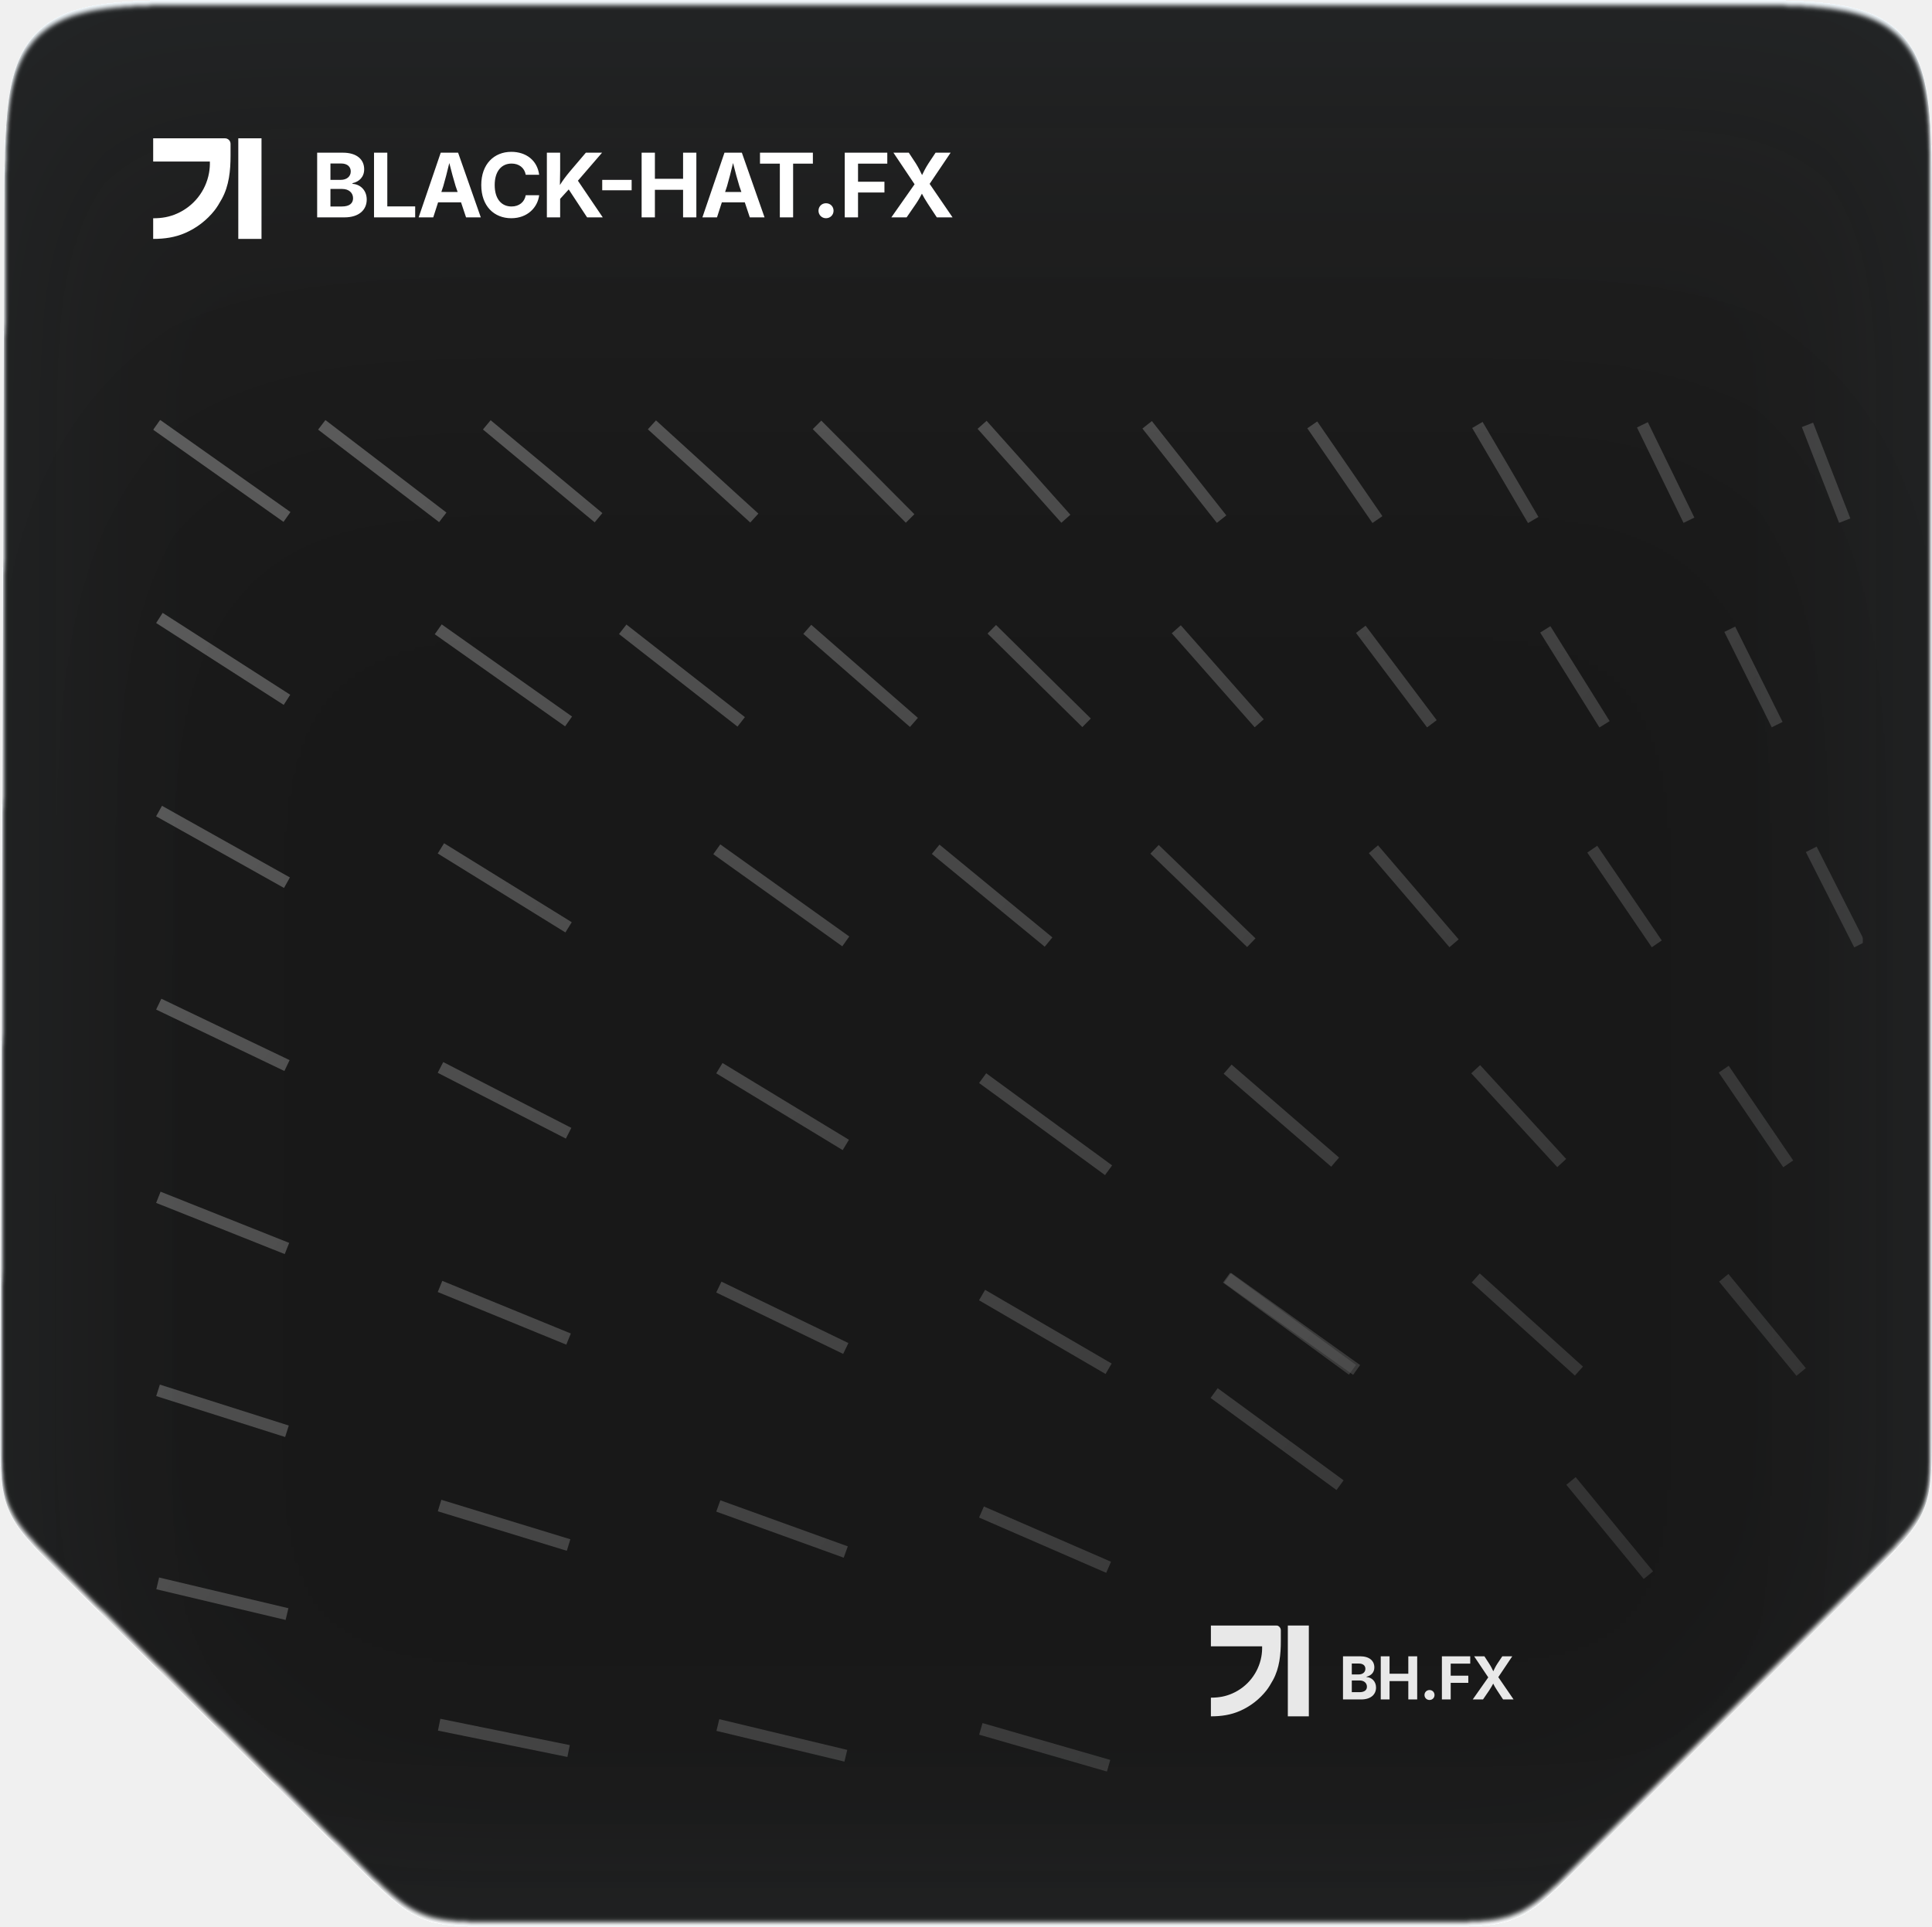
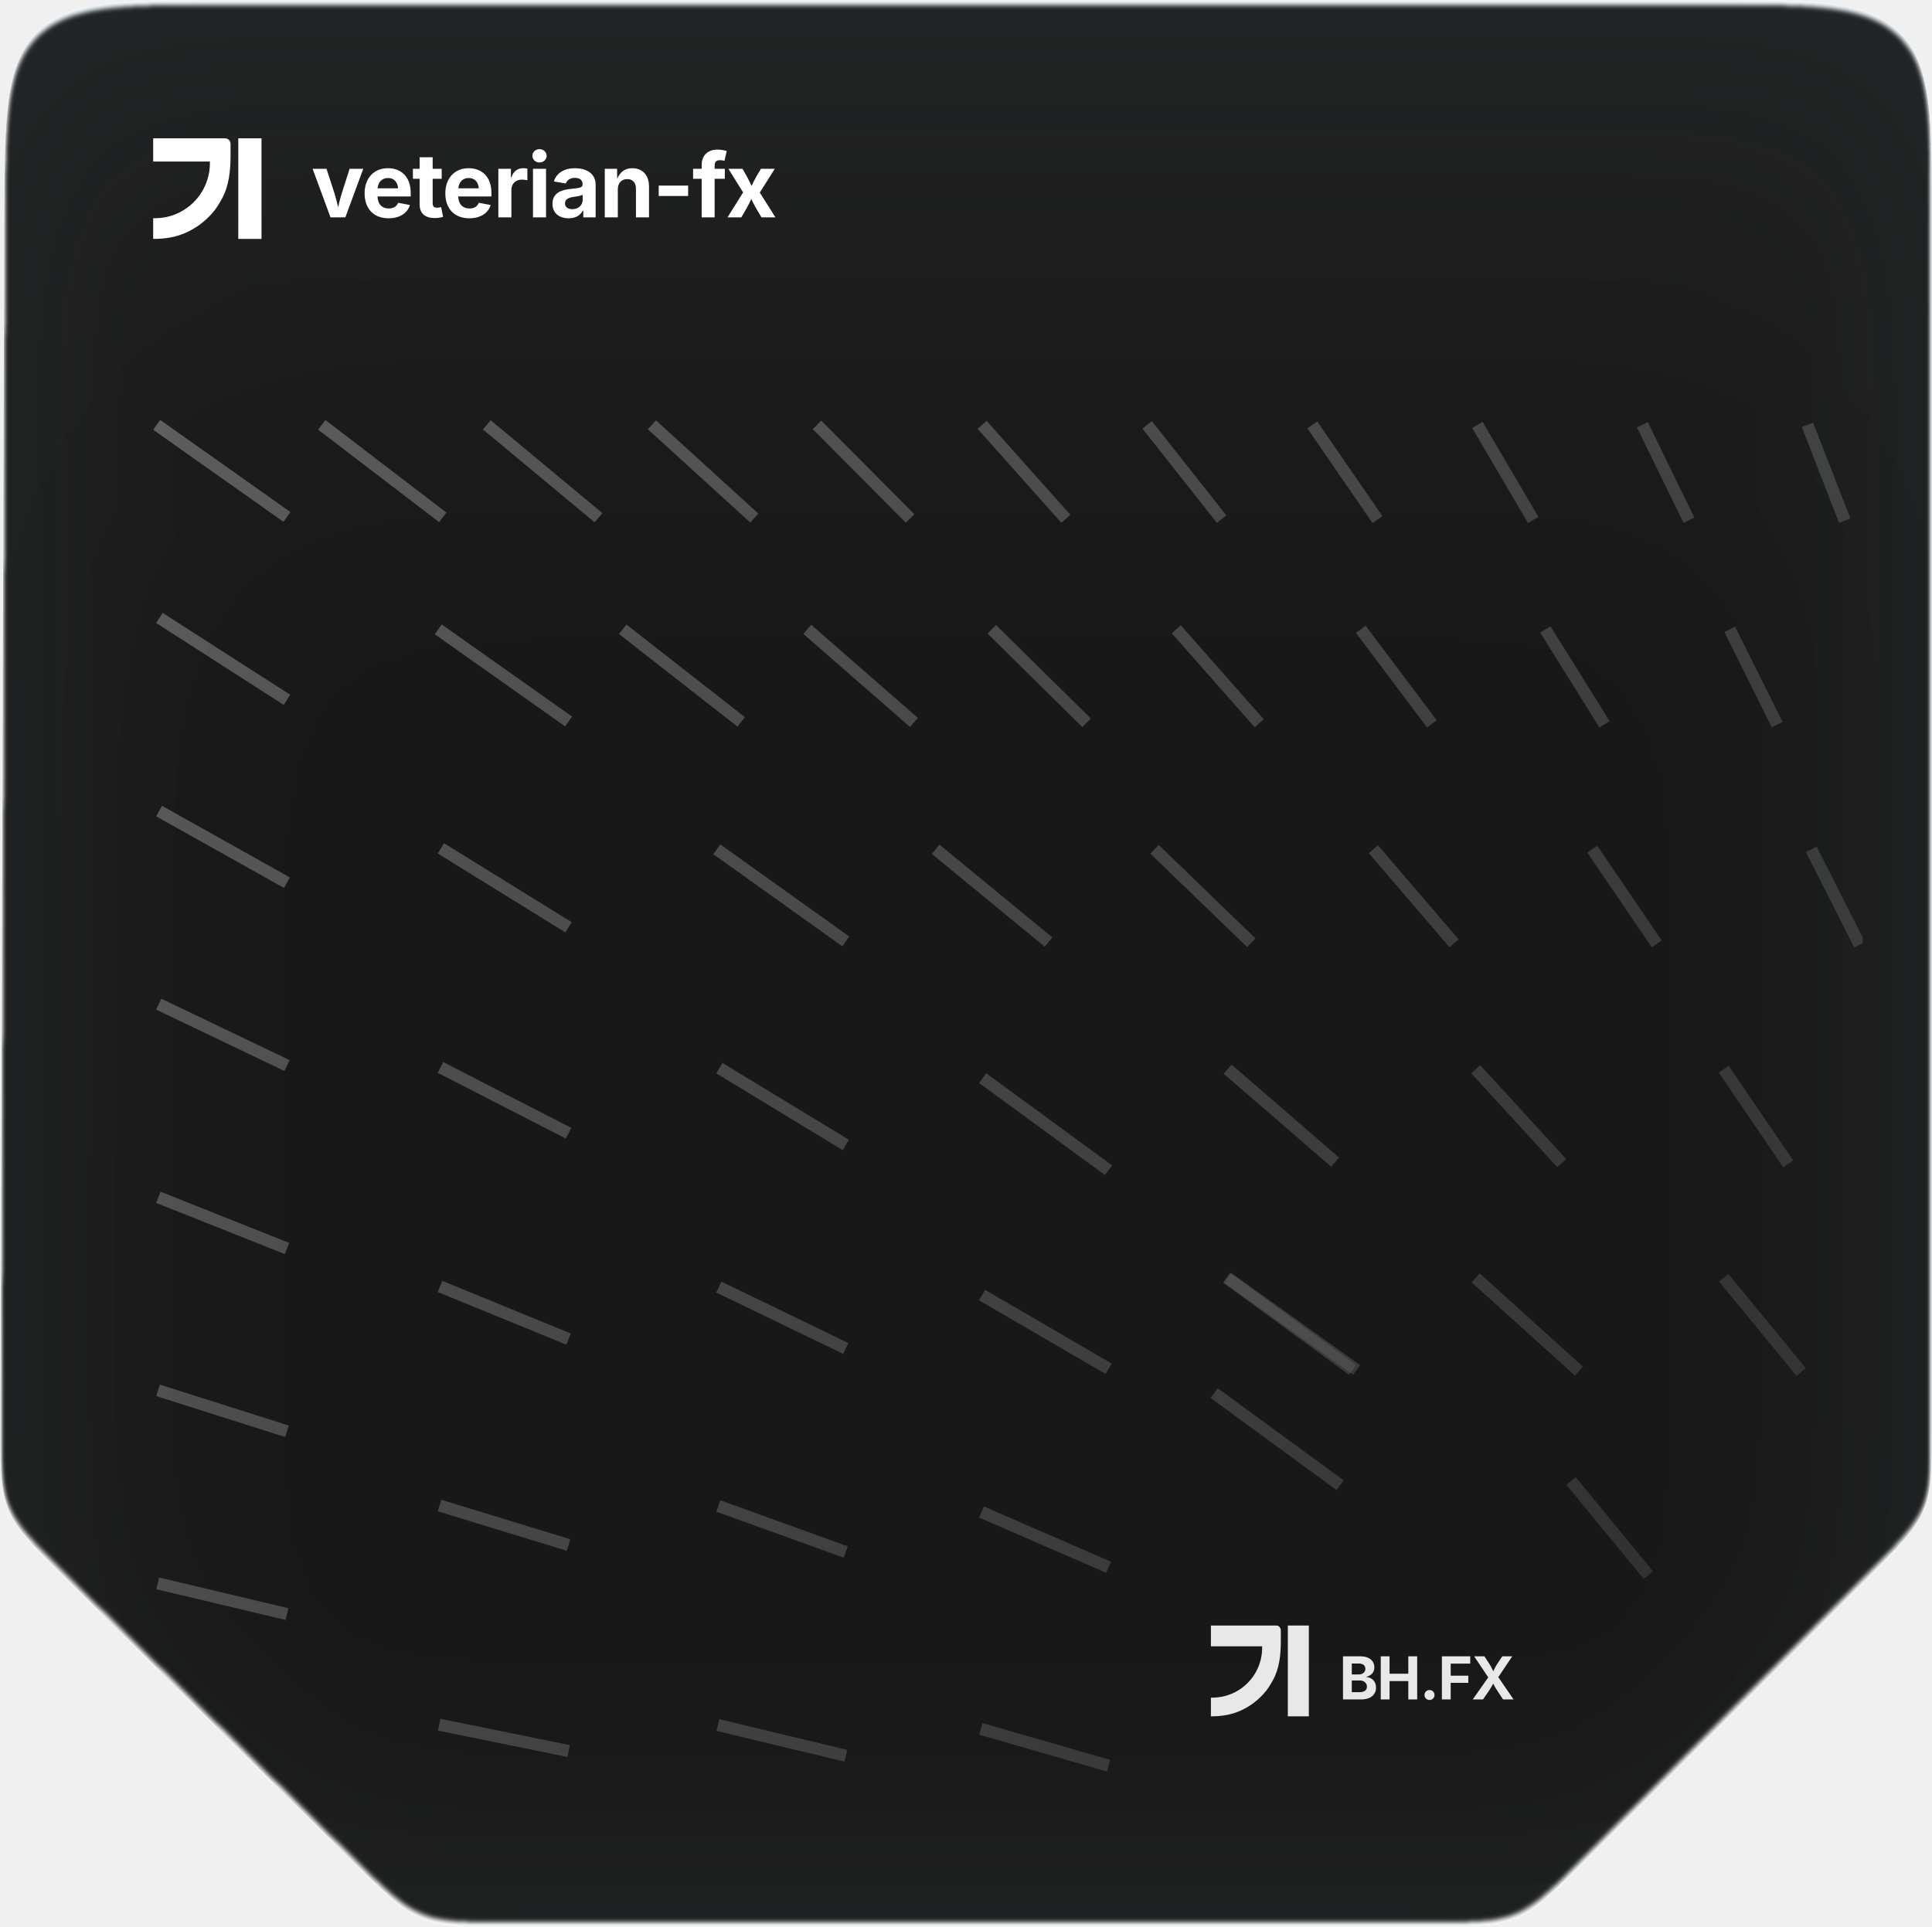
<svg xmlns="http://www.w3.org/2000/svg" width="391" height="390" viewBox="0 0 391 390" fill="none">
  <g clip-path="url(#clip0_211_11)">
    <g filter="url(#filter0_iiiii_211_11)">
      <path d="M345.892 0H45.962C24.761 0 14.16 0 7.559 6.58C0.957 13.16 0.923 23.76 0.853 44.961L0.062 287.415C0.031 296.76 0.016 301.432 1.762 305.628C3.509 309.824 6.835 313.106 13.486 319.67L71.583 376.999C78.085 383.415 81.336 386.623 85.45 388.312C89.565 390 94.132 390 103.267 390H288.677C297.896 390 302.505 390 306.65 388.283C310.795 386.566 314.055 383.307 320.573 376.788L377.788 319.573C384.307 313.055 387.566 309.795 389.283 305.65C391 301.505 391 296.896 391 287.677V45.108C391 23.844 391 13.212 384.394 6.606C377.788 0 367.156 0 345.892 0Z" fill="#181818" />
    </g>
    <g transform="translate(31, 28)">
      <svg width="22" height="21" viewBox="0 0 22 21" fill="none" x="0" y="0">
        <path d="M0 20.358C2.349 20.358 4.449 20.046 6.5 19.151C8.821 18.138 10.856 16.568 12.425 14.581C12.907 13.971 13.422 13.124 13.905 12.244C15.362 9.585 15.66 6.514 15.66 3.482V1.123C15.66 0.503 15.157 0 14.536 0H0V4.698H11.473C11.496 5.468 11.44 6.241 11.303 7.004C10.979 8.807 10.216 10.502 9.081 11.94C7.946 13.378 6.474 14.513 4.795 15.246C3.283 15.906 1.827 16.182 0 16.182V20.358Z" fill="#ffffff" />
        <rect x="17.227" y="20.358" width="20.358" height="4.698" transform="rotate(-90 17.2266 20.3584)" fill="#ffffff" />
      </svg>
-       <text x="32" y="16" fill="#ffffff" font-family="Inter, system-ui, -apple-system, sans-serif" font-weight="700" font-size="18" letter-spacing="-0.4" text-transform="uppercase">BLACK-HAT.FX</text>
+       <text x="32" y="16" fill="#ffffff" font-family="Inter, system-ui, -apple-system, sans-serif" font-weight="700" font-size="18" letter-spacing="-0.4" text-transform="uppercase">veterian-fx</text>
    </g>
    <g transform="translate(245, 325)">
      <svg width="20" height="19" viewBox="0 0 22 21" fill="none" x="0" y="4">
        <path d="M0 20.358C2.349 20.358 4.449 20.046 6.5 19.151C8.821 18.138 10.856 16.568 12.425 14.581C12.907 13.971 13.422 13.124 13.905 12.244C15.362 9.585 15.66 6.514 15.66 3.482V1.123C15.66 0.503 15.157 0 14.536 0H0V4.698H11.473C11.496 5.468 11.44 6.241 11.303 7.004C10.979 8.807 10.216 10.502 9.081 11.94C7.946 13.378 6.474 14.513 4.795 15.246C3.283 15.906 1.827 16.182 0 16.182V20.358Z" fill="#ffffff" opacity="0.9" />
        <rect x="17.227" y="20.358" width="20.358" height="4.698" transform="rotate(-90 17.2266 20.3584)" fill="#ffffff" opacity="0.9" />
      </svg>
      <text x="26" y="19" fill="#ffffff" font-family="Inter, system-ui, -apple-system, sans-serif" font-weight="700" font-size="12" letter-spacing="-0.3" opacity="0.9">BH.FX</text>
    </g>
    <mask id="mask0_211_11" style="mask-type:luminance" maskUnits="userSpaceOnUse" x="31" y="85" width="346" height="287">
      <path d="M377 85H31V372H377V85Z" fill="white" />
    </mask>
    <g mask="url(#mask0_211_11)">
      <g opacity="0.3">
        <path d="M32.408 84.998L31.001 86.988L57.377 105.637L58.785 103.646L32.408 84.998Z" fill="url(#paint0_linear_211_11)" />
        <path d="M65.859 85.029L64.378 86.966L88.867 105.689L90.348 103.752L65.859 85.029Z" fill="url(#paint1_linear_211_11)" />
        <path d="M99.299 85.061L97.74 86.935L120.35 105.732L121.908 103.858L99.299 85.061Z" fill="url(#paint2_linear_211_11)" />
        <path d="M132.76 85.094L131.115 86.9L151.837 105.769L153.482 103.962L132.76 85.094Z" fill="url(#paint3_linear_211_11)" />
        <path d="M166.216 85.139L164.483 86.862L183.323 105.807L185.056 104.085L166.216 85.139Z" fill="url(#paint4_linear_211_11)" />
        <path d="M199.669 85.178L197.845 86.804L214.799 105.82L216.623 104.194L199.669 85.178Z" fill="url(#paint5_linear_211_11)" />
        <path d="M233.115 85.234L231.202 86.745L246.273 105.835L248.186 104.325L233.115 85.234Z" fill="url(#paint6_linear_211_11)" />
        <path d="M266.583 85.309L264.57 86.694L277.759 105.862L279.772 104.477L266.583 85.309Z" fill="url(#paint7_linear_211_11)" />
        <path d="M300.049 85.398L297.942 86.636L309.243 105.874L311.35 104.637L300.049 85.398Z" fill="url(#paint8_linear_211_11)" />
        <path d="M333.489 85.457L331.293 86.528L340.712 105.84L342.908 104.769L333.489 85.457Z" fill="url(#paint9_linear_211_11)" />
        <path d="M366.938 85.557L364.661 86.442L372.197 105.829L374.474 104.944L366.938 85.557Z" fill="url(#paint10_linear_211_11)" />
        <path d="M89.395 126.391L87.988 128.381L114.365 147.029L115.772 145.039L89.395 126.391Z" fill="url(#paint11_linear_211_11)" />
        <path d="M126.777 126.42L125.276 128.34L149.255 147.081L150.756 145.161L126.777 126.42Z" fill="url(#paint12_linear_211_11)" />
        <path d="M164.181 126.475L162.578 128.311L184.159 147.15L185.762 145.314L164.181 126.475Z" fill="url(#paint13_linear_211_11)" />
        <path d="M201.577 126.508L199.861 128.247L219.046 147.179L220.762 145.44L201.577 126.508Z" fill="url(#paint14_linear_211_11)" />
        <path d="M238.973 126.57L237.141 128.187L253.926 147.212L255.758 145.596L238.973 126.57Z" fill="url(#paint15_linear_211_11)" />
        <path d="M276.373 126.654L274.426 128.119L288.813 147.24L290.761 145.775L276.373 126.654Z" fill="url(#paint16_linear_211_11)" />
        <path d="M313.773 126.752L311.705 128.042L323.692 147.256L325.76 145.965L313.773 126.752Z" fill="url(#paint17_linear_211_11)" />
        <path d="M351.165 126.826L348.977 127.913L358.568 147.218L360.757 146.131L351.165 126.826Z" fill="url(#paint18_linear_211_11)" />
        <path d="M145.774 170.918L144.357 172.902L170.461 191.549L171.877 189.566L145.774 170.918Z" fill="url(#paint19_linear_211_11)" />
        <path d="M190.135 170.969L188.587 172.852L211.432 191.631L212.98 189.748L190.135 170.969Z" fill="url(#paint20_linear_211_11)" />
        <path d="M234.506 171.039L232.813 172.793L252.391 191.699L254.084 189.946L234.506 171.039Z" fill="url(#paint21_linear_211_11)" />
        <path d="M278.883 171.109L277.028 172.699L293.344 191.736L295.2 190.146L278.883 171.109Z" fill="url(#paint22_linear_211_11)" />
        <path d="M323.252 171.205L321.237 172.577L334.293 191.744L336.307 190.372L323.252 171.205Z" fill="url(#paint23_linear_211_11)" />
        <path d="M367.65 171.369L365.471 172.474L375.261 191.772L377.44 190.666L367.65 171.369Z" fill="url(#paint24_linear_211_11)" />
        <path d="M249.249 215.496L247.65 217.344L269.405 236.161L271.003 234.313L249.249 215.496Z" fill="url(#paint25_linear_211_11)" />
        <path d="M299.555 215.604L297.754 217.255L315.159 236.249L316.961 234.599L299.555 215.604Z" fill="url(#paint26_linear_211_11)" />
        <path d="M349.855 215.738L347.84 217.11L360.893 236.273L362.907 234.9L349.855 215.738Z" fill="url(#paint27_linear_211_11)" />
        <path d="M249.159 257.666L247.742 259.65L273.846 278.297L275.263 276.313L249.159 257.666Z" fill="url(#paint28_linear_211_11)" />
        <path d="M299.48 257.771L297.843 259.585L318.726 278.441L320.364 276.628L299.48 257.771Z" fill="url(#paint29_linear_211_11)" />
        <path d="M349.798 257.877L347.91 259.428L363.575 278.492L365.463 276.94L349.798 257.877Z" fill="url(#paint30_linear_211_11)" />
        <path d="M318.888 299L317 300.551L332.665 319.615L334.552 318.063L318.888 299Z" fill="url(#paint31_linear_211_11)" />
        <path d="M32.201 319.318L31.637 321.695L57.803 327.91L58.368 325.533L32.201 319.318Z" fill="url(#paint32_linear_211_11)" />
        <path d="M32.351 280.268L31.613 282.592L57.709 290.88L58.447 288.557L32.351 280.268Z" fill="url(#paint33_linear_211_11)" />
        <path d="M32.499 241.223L31.597 243.488L57.624 253.85L58.526 251.585L32.499 241.223Z" fill="url(#paint34_linear_211_11)" />
        <path d="M32.653 202.16L31.6 204.358L57.558 216.79L58.611 214.591L32.653 202.16Z" fill="url(#paint35_linear_211_11)" />
        <path d="M32.786 163.109L31.594 165.236L57.48 179.738L58.672 177.612L32.786 163.109Z" fill="url(#paint36_linear_211_11)" />
        <path d="M32.917 124.057L31.601 126.108L57.418 142.682L58.735 140.631L32.917 124.057Z" fill="url(#paint37_linear_211_11)" />
        <path d="M89.12 347.916L88.633 350.31L114.827 355.64L115.314 353.245L89.12 347.916Z" fill="url(#paint38_linear_211_11)" />
        <path d="M89.318 303.586L88.605 305.916L114.714 313.909L115.427 311.578L89.318 303.586Z" fill="url(#paint39_linear_211_11)" />
        <path d="M89.512 259.273L88.588 261.529L114.605 272.183L115.528 269.927L89.512 259.273Z" fill="url(#paint40_linear_211_11)" />
        <path d="M89.701 214.986L88.587 217.154L114.517 230.474L115.63 228.306L89.701 214.986Z" fill="url(#paint41_linear_211_11)" />
        <path d="M89.872 170.689L88.589 172.762L114.427 188.744L115.709 186.671L89.872 170.689Z" fill="url(#paint42_linear_211_11)" />
        <path d="M145.566 347.994L144.997 350.365L170.898 356.583L171.467 354.213L145.566 347.994Z" fill="url(#paint43_linear_211_11)" />
        <path d="M145.783 303.689L144.955 305.981L170.75 315.304L171.578 313.011L145.783 303.689Z" fill="url(#paint44_linear_211_11)" />
        <path d="M146.01 259.43L144.949 261.624L170.641 274.055L171.702 271.861L146.01 259.43Z" fill="url(#paint45_linear_211_11)" />
        <path d="M146.223 215.174L144.954 217.263L170.541 232.801L171.809 230.713L146.223 215.174Z" fill="url(#paint46_linear_211_11)" />
        <path d="M198.842 348.785L198.164 351.133L224.022 358.592L224.699 356.244L198.842 348.785Z" fill="url(#paint47_linear_211_11)" />
        <path d="M199.118 304.938L198.143 307.178L223.877 318.368L224.851 316.127L199.118 304.938Z" fill="url(#paint48_linear_211_11)" />
        <path d="M199.368 261.09L198.138 263.202L223.747 278.118L224.977 276.007L199.368 261.09Z" fill="url(#paint49_linear_211_11)" />
        <path d="M199.59 217.252L198.151 219.22L223.635 237.864L225.074 235.897L199.59 217.252Z" fill="url(#paint50_linear_211_11)" />
        <path d="M248.947 257.652L247.508 259.62L272.992 278.264L274.431 276.297L248.947 257.652Z" fill="url(#paint51_linear_211_11)" />
        <path d="M246.439 281L245 282.967L270.484 301.612L271.923 299.644L246.439 281Z" fill="url(#paint52_linear_211_11)" />
      </g>
    </g>
  </g>
  <defs>
    <filter id="filter0_iiiii_211_11" x="-9.343" y="-9.398" width="409.74" height="473.639" filterUnits="userSpaceOnUse" color-interpolation-filters="sRGB">
      <feFlood flood-opacity="0" result="BackgroundImageFix" />
      <feBlend mode="normal" in="SourceGraphic" in2="BackgroundImageFix" result="shape" />
      <feColorMatrix in="SourceAlpha" type="matrix" values="0 0 0 0 0 0 0 0 0 0 0 0 0 0 0 0 0 0 127 0" result="hardAlpha" />
      <feOffset dy="0.94" />
      <feGaussianBlur stdDeviation="0.47" />
      <feComposite in2="hardAlpha" operator="arithmetic" k2="-1" k3="1" />
      <feColorMatrix type="matrix" values="0 0 0 0 1 0 0 0 0 1 0 0 0 0 1 0 0 0 1 0" />
      <feBlend mode="normal" in2="shape" result="effect1_innerShadow_211_11" />
      <feColorMatrix in="SourceAlpha" type="matrix" values="0 0 0 0 0 0 0 0 0 0 0 0 0 0 0 0 0 0 127 0" result="hardAlpha" />
      <feOffset dy="-0.94" />
      <feGaussianBlur stdDeviation="0.47" />
      <feComposite in2="hardAlpha" operator="arithmetic" k2="-1" k3="1" />
      <feColorMatrix type="matrix" values="0 0 0 0 1 0 0 0 0 1 0 0 0 0 1 0 0 0 1 0" />
      <feBlend mode="normal" in2="effect1_innerShadow_211_11" result="effect2_innerShadow_211_11" />
      <feColorMatrix in="SourceAlpha" type="matrix" values="0 0 0 0 0 0 0 0 0 0 0 0 0 0 0 0 0 0 127 0" result="hardAlpha" />
      <feOffset dx="5.639" dy="78.94" />
      <feGaussianBlur stdDeviation="37.12" />
      <feComposite in2="hardAlpha" operator="arithmetic" k2="-1" k3="1" />
      <feColorMatrix type="matrix" values="0 0 0 0 1 0 0 0 0 1 0 0 0 0 1 0 0 0 0.024 0" />
      <feBlend mode="normal" in2="effect2_innerShadow_211_11" result="effect3_innerShadow_211_11" />
      <feColorMatrix in="SourceAlpha" type="matrix" values="0 0 0 0 0 0 0 0 0 0 0 0 0 0 0 0 0 0 127 0" result="hardAlpha" />
      <feOffset dy="0.94" />
      <feGaussianBlur stdDeviation="0.47" />
      <feComposite in2="hardAlpha" operator="arithmetic" k2="-1" k3="1" />
      <feColorMatrix type="matrix" values="0 0 0 0 0.847 0 0 0 0 0.925 0 0 0 0 0.973 0 0 0 0.25 0" />
      <feBlend mode="normal" in2="effect3_innerShadow_211_11" result="effect4_innerShadow_211_11" />
      <feColorMatrix in="SourceAlpha" type="matrix" values="0 0 0 0 0 0 0 0 0 0 0 0 0 0 0 0 0 0 127 0" result="hardAlpha" />
      <feOffset dy="22.554" />
      <feGaussianBlur stdDeviation="22.554" />
      <feComposite in2="hardAlpha" operator="arithmetic" k2="-1" k3="1" />
      <feColorMatrix type="matrix" values="0 0 0 0 0.659 0 0 0 0 0.847 0 0 0 0 0.961 0 0 0 0.04 0" />
      <feBlend mode="normal" in2="effect4_innerShadow_211_11" result="effect5_innerShadow_211_11" />
    </filter>
    <linearGradient id="paint0_linear_211_11" x1="17.846" y1="74.506" x2="521.706" y2="462.274" gradientUnits="userSpaceOnUse">
      <stop stop-color="white" />
      <stop offset="1" stop-color="white" stop-opacity="0" />
    </linearGradient>
    <linearGradient id="paint1_linear_211_11" x1="29.913" y1="58.837" x2="533.767" y2="446.604" gradientUnits="userSpaceOnUse">
      <stop stop-color="white" />
      <stop offset="1" stop-color="white" stop-opacity="0" />
    </linearGradient>
    <linearGradient id="paint2_linear_211_11" x1="41.964" y1="43.173" x2="545.818" y2="430.941" gradientUnits="userSpaceOnUse">
      <stop stop-color="white" />
      <stop offset="1" stop-color="white" stop-opacity="0" />
    </linearGradient>
    <linearGradient id="paint3_linear_211_11" x1="54.026" y1="27.502" x2="557.88" y2="415.264" gradientUnits="userSpaceOnUse">
      <stop stop-color="white" />
      <stop offset="1" stop-color="white" stop-opacity="0" />
    </linearGradient>
    <linearGradient id="paint4_linear_211_11" x1="66.092" y1="11.83" x2="569.946" y2="399.597" gradientUnits="userSpaceOnUse">
      <stop stop-color="white" />
      <stop offset="1" stop-color="white" stop-opacity="0" />
    </linearGradient>
    <linearGradient id="paint5_linear_211_11" x1="78.142" y1="-3.842" x2="581.996" y2="383.926" gradientUnits="userSpaceOnUse">
      <stop stop-color="white" />
      <stop offset="1" stop-color="white" stop-opacity="0" />
    </linearGradient>
    <linearGradient id="paint6_linear_211_11" x1="90.197" y1="-19.507" x2="594.057" y2="368.261" gradientUnits="userSpaceOnUse">
      <stop stop-color="white" />
      <stop offset="1" stop-color="white" stop-opacity="0" />
    </linearGradient>
    <linearGradient id="paint7_linear_211_11" x1="102.262" y1="-35.178" x2="606.122" y2="352.583" gradientUnits="userSpaceOnUse">
      <stop stop-color="white" />
      <stop offset="1" stop-color="white" stop-opacity="0" />
    </linearGradient>
    <linearGradient id="paint8_linear_211_11" x1="114.331" y1="-50.854" x2="618.191" y2="336.913" gradientUnits="userSpaceOnUse">
      <stop stop-color="white" />
      <stop offset="1" stop-color="white" stop-opacity="0" />
    </linearGradient>
    <linearGradient id="paint9_linear_211_11" x1="126.378" y1="-66.518" x2="630.238" y2="321.248" gradientUnits="userSpaceOnUse">
      <stop stop-color="white" />
      <stop offset="1" stop-color="white" stop-opacity="0" />
    </linearGradient>
    <linearGradient id="paint10_linear_211_11" x1="138.435" y1="-82.184" x2="642.295" y2="305.576" gradientUnits="userSpaceOnUse">
      <stop stop-color="white" />
      <stop offset="1" stop-color="white" stop-opacity="0" />
    </linearGradient>
    <linearGradient id="paint11_linear_211_11" x1="19.037" y1="72.961" x2="522.897" y2="460.723" gradientUnits="userSpaceOnUse">
      <stop stop-color="white" />
      <stop offset="1" stop-color="white" stop-opacity="0" />
    </linearGradient>
    <linearGradient id="paint12_linear_211_11" x1="32.458" y1="55.516" x2="536.312" y2="443.284" gradientUnits="userSpaceOnUse">
      <stop stop-color="white" />
      <stop offset="1" stop-color="white" stop-opacity="0" />
    </linearGradient>
    <linearGradient id="paint13_linear_211_11" x1="45.889" y1="38.08" x2="549.748" y2="425.847" gradientUnits="userSpaceOnUse">
      <stop stop-color="white" />
      <stop offset="1" stop-color="white" stop-opacity="0" />
    </linearGradient>
    <linearGradient id="paint14_linear_211_11" x1="59.303" y1="20.637" x2="563.156" y2="408.404" gradientUnits="userSpaceOnUse">
      <stop stop-color="white" />
      <stop offset="1" stop-color="white" stop-opacity="0" />
    </linearGradient>
    <linearGradient id="paint15_linear_211_11" x1="72.723" y1="3.205" x2="576.583" y2="390.967" gradientUnits="userSpaceOnUse">
      <stop stop-color="white" />
      <stop offset="1" stop-color="white" stop-opacity="0" />
    </linearGradient>
    <linearGradient id="paint16_linear_211_11" x1="86.149" y1="-14.246" x2="590.003" y2="373.521" gradientUnits="userSpaceOnUse">
      <stop stop-color="white" />
      <stop offset="1" stop-color="white" stop-opacity="0" />
    </linearGradient>
    <linearGradient id="paint17_linear_211_11" x1="99.569" y1="-31.681" x2="603.428" y2="356.088" gradientUnits="userSpaceOnUse">
      <stop stop-color="white" />
      <stop offset="1" stop-color="white" stop-opacity="0" />
    </linearGradient>
    <linearGradient id="paint18_linear_211_11" x1="112.979" y1="-49.114" x2="616.831" y2="338.657" gradientUnits="userSpaceOnUse">
      <stop stop-color="white" />
      <stop offset="1" stop-color="white" stop-opacity="0" />
    </linearGradient>
    <linearGradient id="paint19_linear_211_11" x1="18.446" y1="73.739" x2="522.299" y2="461.506" gradientUnits="userSpaceOnUse">
      <stop stop-color="white" />
      <stop offset="1" stop-color="white" stop-opacity="0" />
    </linearGradient>
    <linearGradient id="paint20_linear_211_11" x1="34.277" y1="53.154" x2="538.131" y2="440.922" gradientUnits="userSpaceOnUse">
      <stop stop-color="white" />
      <stop offset="1" stop-color="white" stop-opacity="0" />
    </linearGradient>
    <linearGradient id="paint21_linear_211_11" x1="50.119" y1="32.578" x2="553.973" y2="420.346" gradientUnits="userSpaceOnUse">
      <stop stop-color="white" />
      <stop offset="1" stop-color="white" stop-opacity="0" />
    </linearGradient>
    <linearGradient id="paint22_linear_211_11" x1="65.953" y1="11.998" x2="569.812" y2="399.76" gradientUnits="userSpaceOnUse">
      <stop stop-color="white" />
      <stop offset="1" stop-color="white" stop-opacity="0" />
    </linearGradient>
    <linearGradient id="paint23_linear_211_11" x1="81.779" y1="-8.589" x2="585.639" y2="379.179" gradientUnits="userSpaceOnUse">
      <stop stop-color="white" />
      <stop offset="1" stop-color="white" stop-opacity="0" />
    </linearGradient>
    <linearGradient id="paint24_linear_211_11" x1="97.642" y1="-29.162" x2="601.502" y2="358.598" gradientUnits="userSpaceOnUse">
      <stop stop-color="white" />
      <stop offset="1" stop-color="white" stop-opacity="0" />
    </linearGradient>
    <linearGradient id="paint25_linear_211_11" x1="34.519" y1="52.833" x2="538.379" y2="440.6" gradientUnits="userSpaceOnUse">
      <stop stop-color="white" />
      <stop offset="1" stop-color="white" stop-opacity="0" />
    </linearGradient>
    <linearGradient id="paint26_linear_211_11" x1="52.349" y1="29.672" x2="556.203" y2="417.44" gradientUnits="userSpaceOnUse">
      <stop stop-color="white" />
      <stop offset="1" stop-color="white" stop-opacity="0" />
    </linearGradient>
    <linearGradient id="paint27_linear_211_11" x1="70.165" y1="6.521" x2="574.024" y2="394.288" gradientUnits="userSpaceOnUse">
      <stop stop-color="white" />
      <stop offset="1" stop-color="white" stop-opacity="0" />
    </linearGradient>
    <linearGradient id="paint28_linear_211_11" x1="14.968" y1="78.246" x2="518.828" y2="466.008" gradientUnits="userSpaceOnUse">
      <stop stop-color="white" />
      <stop offset="1" stop-color="white" stop-opacity="0" />
    </linearGradient>
    <linearGradient id="paint29_linear_211_11" x1="32.642" y1="55.309" x2="536.495" y2="443.078" gradientUnits="userSpaceOnUse">
      <stop stop-color="white" />
      <stop offset="1" stop-color="white" stop-opacity="0" />
    </linearGradient>
    <linearGradient id="paint30_linear_211_11" x1="50.273" y1="32.372" x2="554.127" y2="420.139" gradientUnits="userSpaceOnUse">
      <stop stop-color="white" />
      <stop offset="1" stop-color="white" stop-opacity="0" />
    </linearGradient>
    <linearGradient id="paint31_linear_211_11" x1="19.363" y1="73.495" x2="523.217" y2="461.262" gradientUnits="userSpaceOnUse">
      <stop stop-color="white" />
      <stop offset="1" stop-color="white" stop-opacity="0" />
    </linearGradient>
    <linearGradient id="paint32_linear_211_11" x1="-92.471" y1="217.828" x2="411.388" y2="605.589" gradientUnits="userSpaceOnUse">
      <stop stop-color="white" />
      <stop offset="1" stop-color="white" stop-opacity="0" />
    </linearGradient>
    <linearGradient id="paint33_linear_211_11" x1="-74.055" y1="193.924" x2="429.805" y2="581.692" gradientUnits="userSpaceOnUse">
      <stop stop-color="white" />
      <stop offset="1" stop-color="white" stop-opacity="0" />
    </linearGradient>
    <linearGradient id="paint34_linear_211_11" x1="-55.643" y1="170.02" x2="448.217" y2="557.787" gradientUnits="userSpaceOnUse">
      <stop stop-color="white" />
      <stop offset="1" stop-color="white" stop-opacity="0" />
    </linearGradient>
    <linearGradient id="paint35_linear_211_11" x1="-37.25" y1="146.102" x2="466.609" y2="533.864" gradientUnits="userSpaceOnUse">
      <stop stop-color="white" />
      <stop offset="1" stop-color="white" stop-opacity="0" />
    </linearGradient>
    <linearGradient id="paint36_linear_211_11" x1="-18.848" y1="122.181" x2="485.012" y2="509.949" gradientUnits="userSpaceOnUse">
      <stop stop-color="white" />
      <stop offset="1" stop-color="white" stop-opacity="0" />
    </linearGradient>
    <linearGradient id="paint37_linear_211_11" x1="-0.442" y1="98.267" x2="503.417" y2="486.035" gradientUnits="userSpaceOnUse">
      <stop stop-color="white" />
      <stop offset="1" stop-color="white" stop-opacity="0" />
    </linearGradient>
    <linearGradient id="paint38_linear_211_11" x1="-84.841" y1="207.979" x2="419.012" y2="595.747" gradientUnits="userSpaceOnUse">
      <stop stop-color="white" />
      <stop offset="1" stop-color="white" stop-opacity="0" />
    </linearGradient>
    <linearGradient id="paint39_linear_211_11" x1="-64.069" y1="180.928" x2="439.79" y2="568.696" gradientUnits="userSpaceOnUse">
      <stop stop-color="white" />
      <stop offset="1" stop-color="white" stop-opacity="0" />
    </linearGradient>
    <linearGradient id="paint40_linear_211_11" x1="-43.267" y1="153.899" x2="460.593" y2="541.661" gradientUnits="userSpaceOnUse">
      <stop stop-color="white" />
      <stop offset="1" stop-color="white" stop-opacity="0" />
    </linearGradient>
    <linearGradient id="paint41_linear_211_11" x1="-22.453" y1="126.869" x2="481.4" y2="514.636" gradientUnits="userSpaceOnUse">
      <stop stop-color="white" />
      <stop offset="1" stop-color="white" stop-opacity="0" />
    </linearGradient>
    <linearGradient id="paint42_linear_211_11" x1="-1.655" y1="99.836" x2="502.204" y2="487.604" gradientUnits="userSpaceOnUse">
      <stop stop-color="white" />
      <stop offset="1" stop-color="white" stop-opacity="0" />
    </linearGradient>
    <linearGradient id="paint43_linear_211_11" x1="-64.162" y1="181.11" x2="439.698" y2="568.877" gradientUnits="userSpaceOnUse">
      <stop stop-color="white" />
      <stop offset="1" stop-color="white" stop-opacity="0" />
    </linearGradient>
    <linearGradient id="paint44_linear_211_11" x1="-43.518" y1="154.216" x2="460.34" y2="541.984" gradientUnits="userSpaceOnUse">
      <stop stop-color="white" />
      <stop offset="1" stop-color="white" stop-opacity="0" />
    </linearGradient>
    <linearGradient id="paint45_linear_211_11" x1="-22.817" y1="127.339" x2="481.037" y2="515.101" gradientUnits="userSpaceOnUse">
      <stop stop-color="white" />
      <stop offset="1" stop-color="white" stop-opacity="0" />
    </linearGradient>
    <linearGradient id="paint46_linear_211_11" x1="-2.129" y1="100.467" x2="501.725" y2="488.229" gradientUnits="userSpaceOnUse">
      <stop stop-color="white" />
      <stop offset="1" stop-color="white" stop-opacity="0" />
    </linearGradient>
    <linearGradient id="paint47_linear_211_11" x1="-45.102" y1="156.28" x2="458.752" y2="544.042" gradientUnits="userSpaceOnUse">
      <stop stop-color="white" />
      <stop offset="1" stop-color="white" stop-opacity="0" />
    </linearGradient>
    <linearGradient id="paint48_linear_211_11" x1="-24.741" y1="129.846" x2="479.113" y2="517.613" gradientUnits="userSpaceOnUse">
      <stop stop-color="white" />
      <stop offset="1" stop-color="white" stop-opacity="0" />
    </linearGradient>
    <linearGradient id="paint49_linear_211_11" x1="-4.41" y1="103.414" x2="499.443" y2="491.181" gradientUnits="userSpaceOnUse">
      <stop stop-color="white" />
      <stop offset="1" stop-color="white" stop-opacity="0" />
    </linearGradient>
    <linearGradient id="paint50_linear_211_11" x1="15.919" y1="76.983" x2="519.779" y2="464.745" gradientUnits="userSpaceOnUse">
      <stop stop-color="white" />
      <stop offset="1" stop-color="white" stop-opacity="0" />
    </linearGradient>
    <linearGradient id="paint51_linear_211_11" x1="14.752" y1="78.499" x2="518.606" y2="466.266" gradientUnits="userSpaceOnUse">
      <stop stop-color="white" />
      <stop offset="1" stop-color="white" stop-opacity="0" />
    </linearGradient>
    <linearGradient id="paint52_linear_211_11" x1="12.244" y1="101.846" x2="516.098" y2="489.613" gradientUnits="userSpaceOnUse">
      <stop stop-color="white" />
      <stop offset="1" stop-color="white" stop-opacity="0" />
    </linearGradient>
    <clipPath id="clip0_211_11">
      <rect width="391" height="390" fill="white" />
    </clipPath>
  </defs>
</svg>
